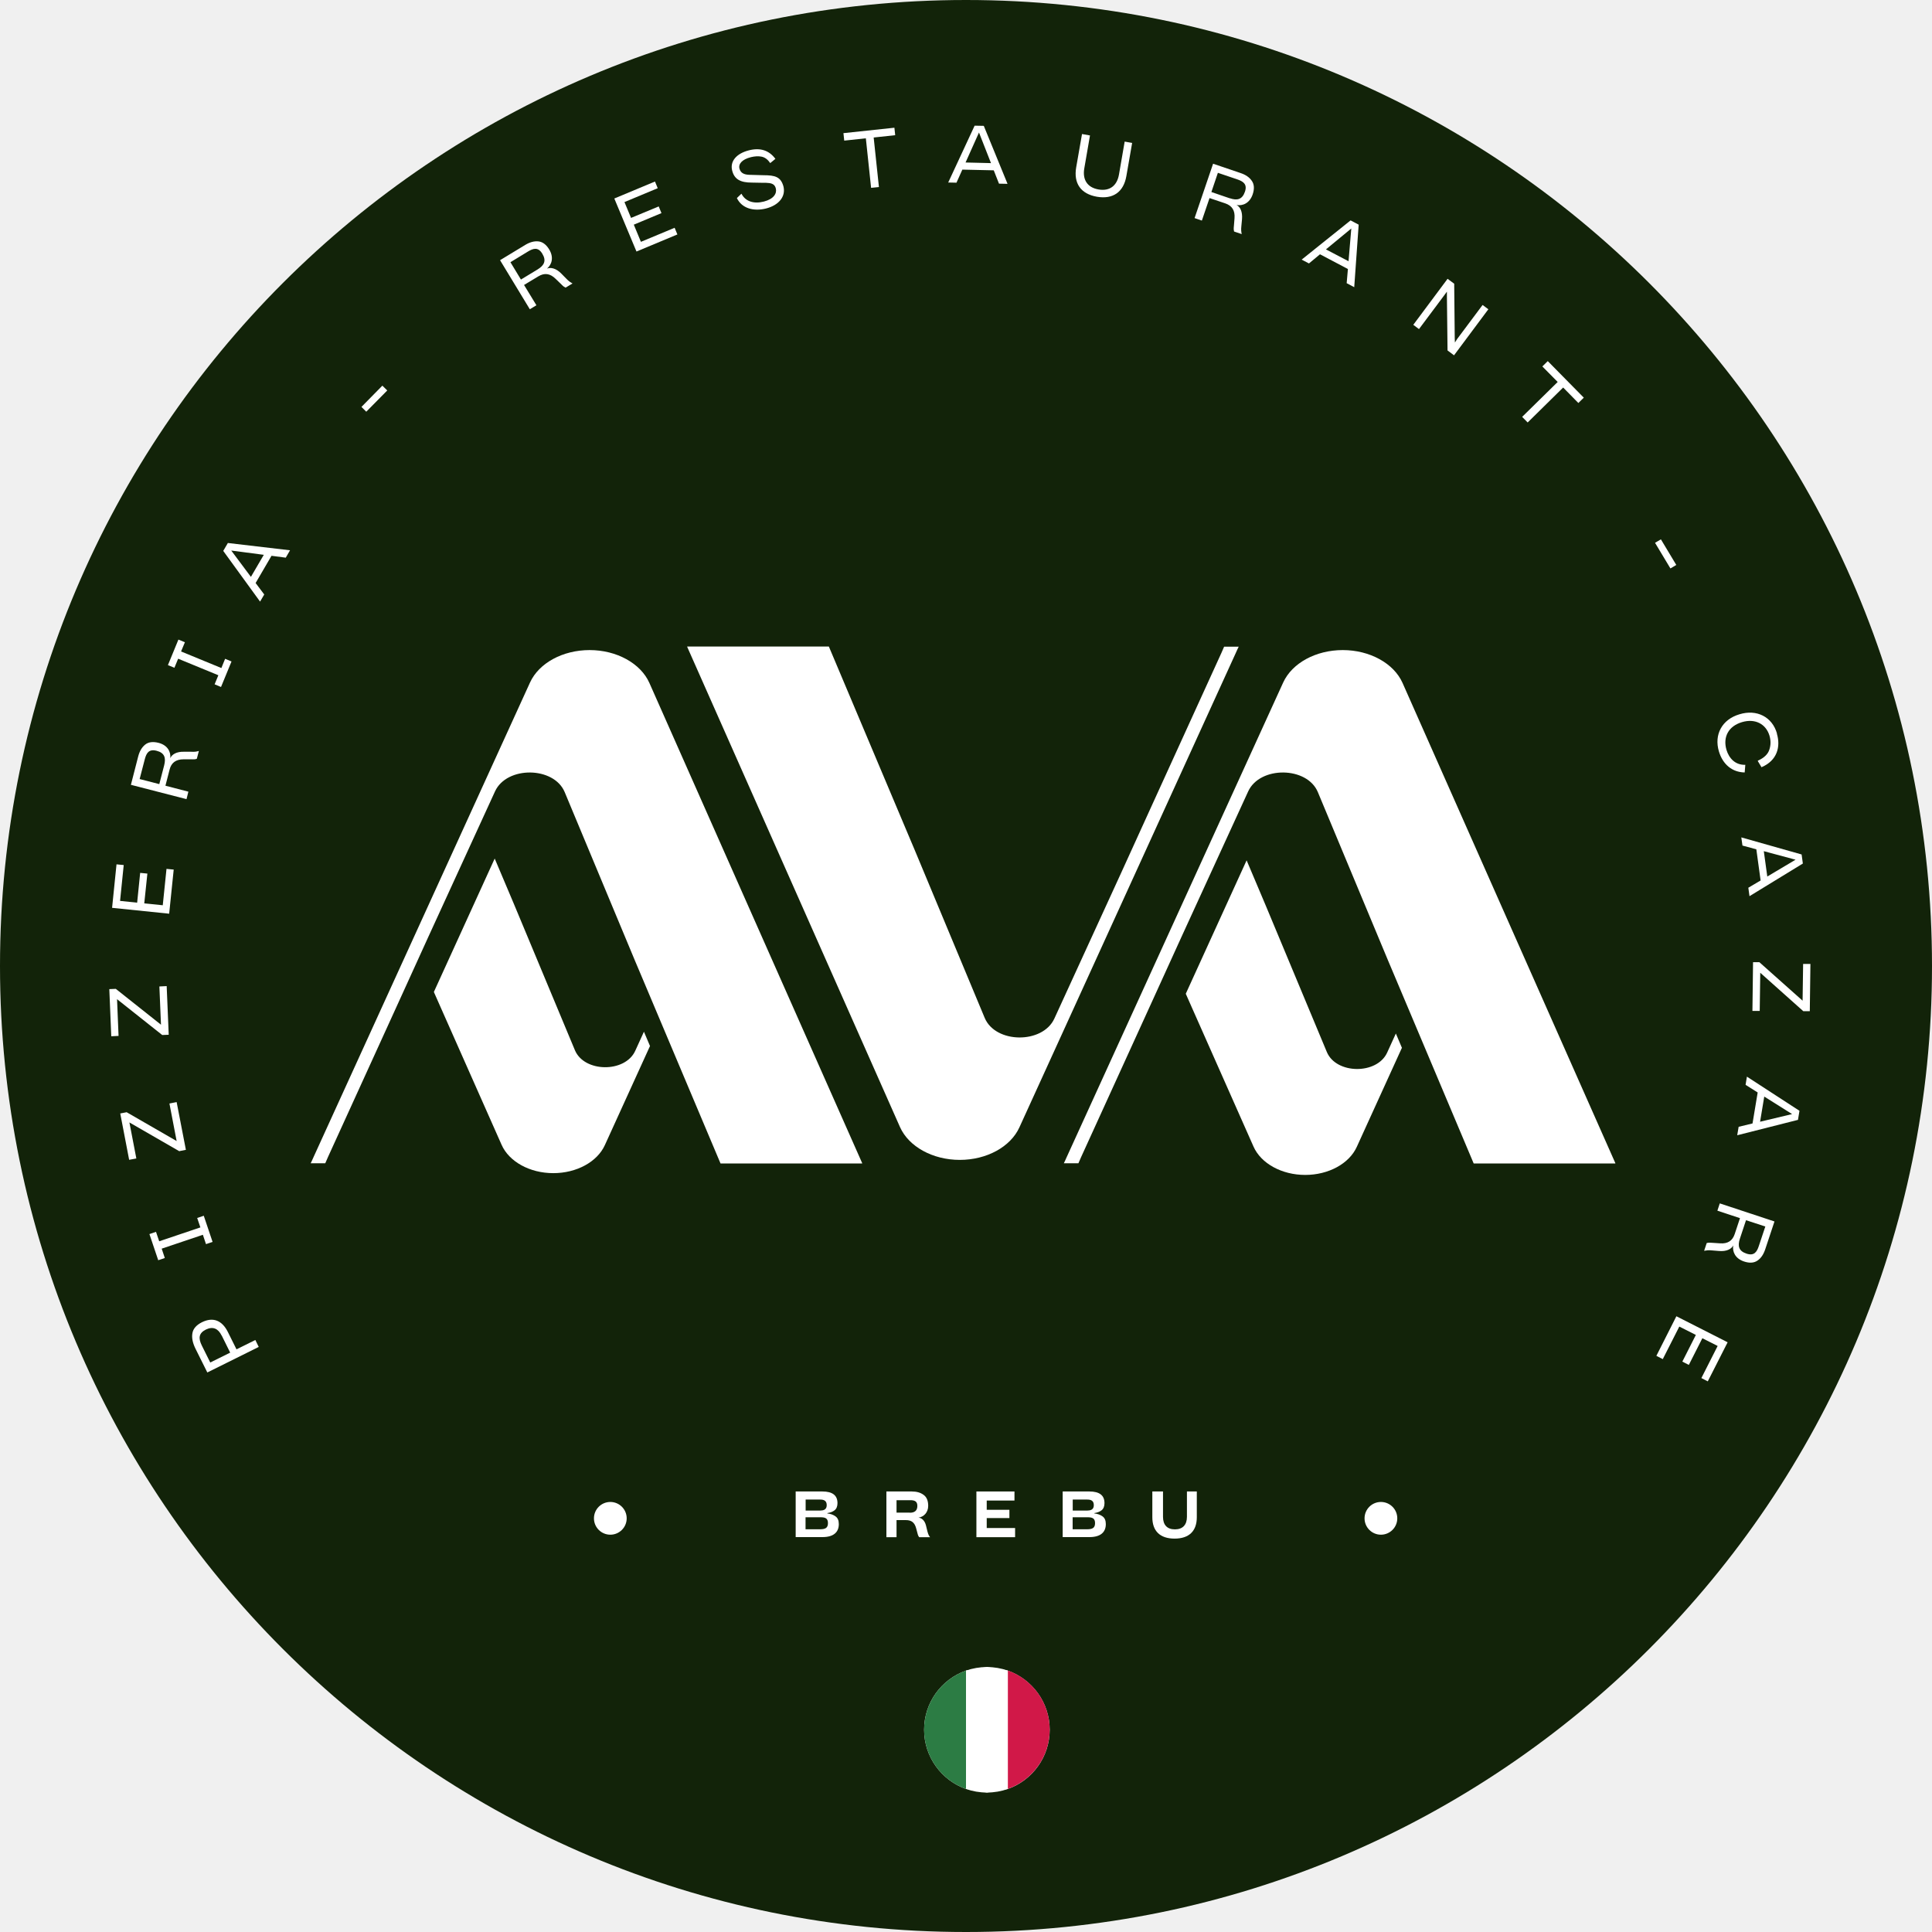
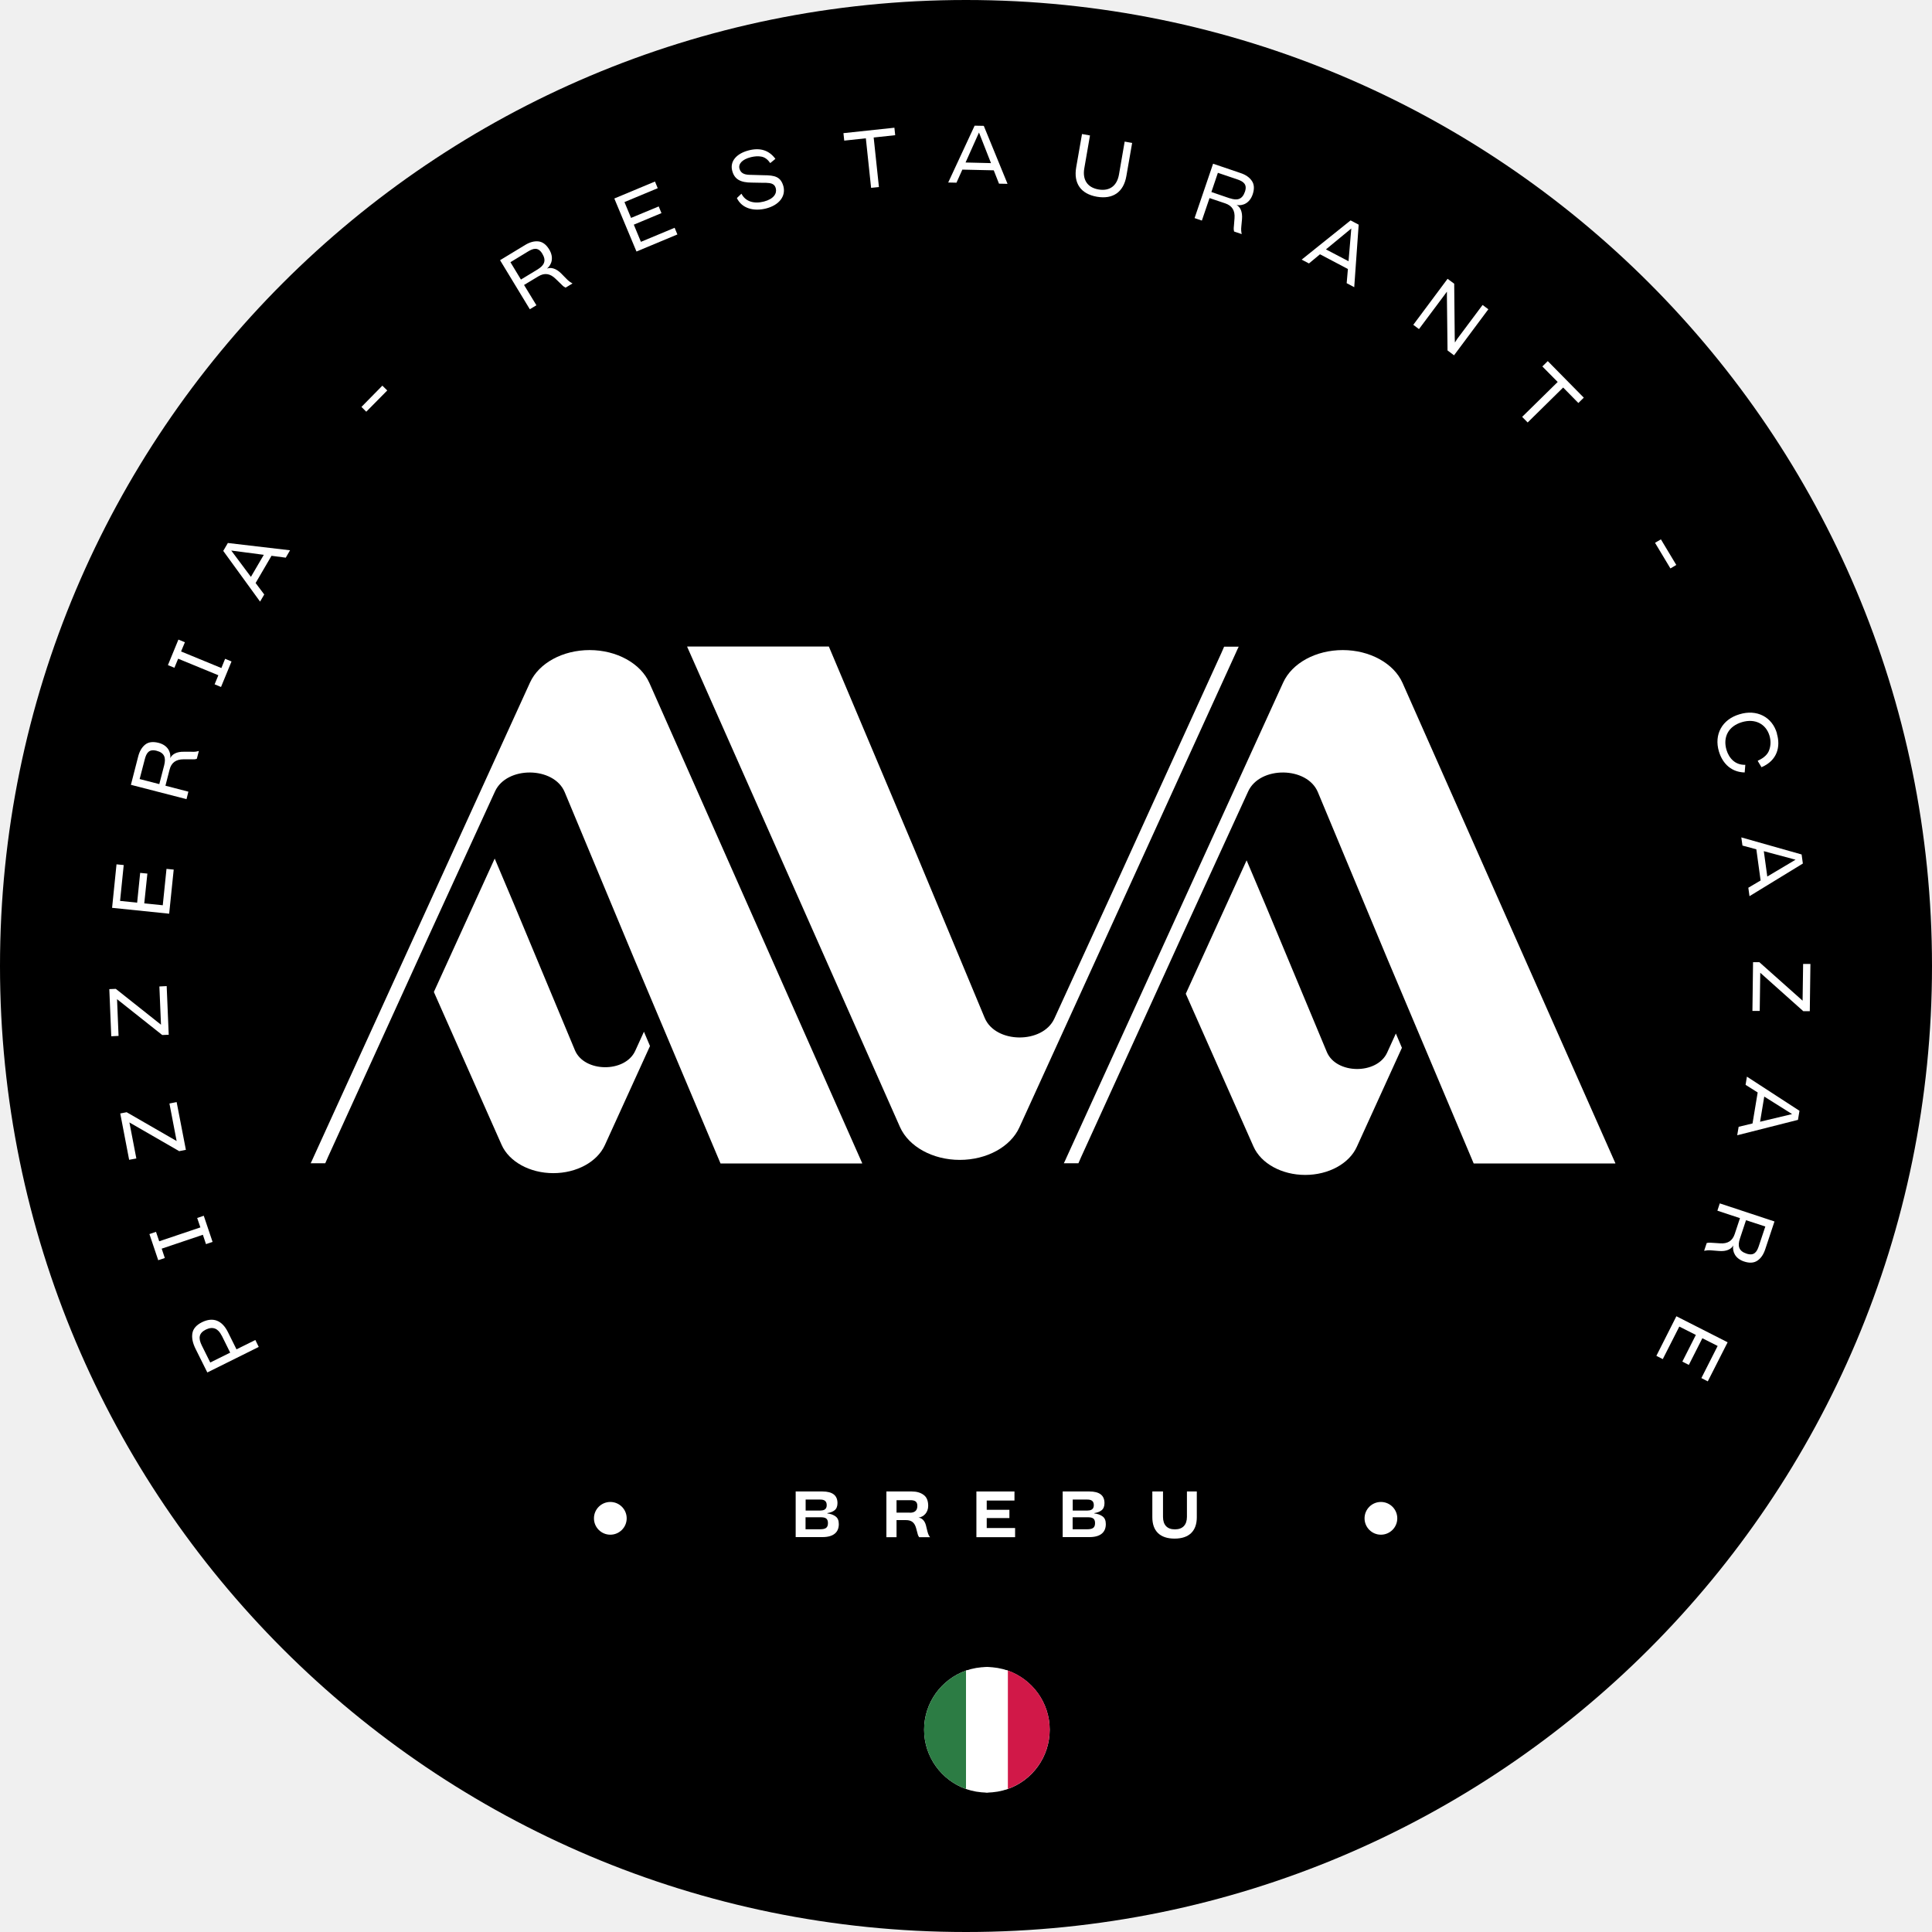
<svg xmlns="http://www.w3.org/2000/svg" preserveAspectRatio="none" overflow="visible" style="display: block;" width="217.22" height="217.22" viewBox="0 0 217.22 217.22" fill="none">
  <g id="Layer_1" clip-path="url(#clip0_0_126)">
-     <path id="Vector" d="M108.61 217.22C168.594 217.22 217.22 168.594 217.22 108.61C217.22 48.626 168.594 0 108.61 0C48.626 0 0 48.626 0 108.61C0 168.594 48.626 217.22 108.61 217.22Z" fill="#122309" />
+     <path id="Vector" d="M108.61 217.22C168.594 217.22 217.22 168.594 217.22 108.61C217.22 48.626 168.594 0 108.61 0C48.626 0 0 48.626 0 108.61C0 168.594 48.626 217.22 108.61 217.22Z" fill="#000000" />
    <path id="Vector_2" d="M89.45 167.69H92.46C93.59 167.69 94.16 168.12 94.16 169C94.16 169.36 94.05 169.63 93.84 169.8C93.63 169.97 93.35 170.07 93.02 170.12V170.16C93.39 170.2 93.69 170.31 93.94 170.49C94.19 170.67 94.31 170.95 94.31 171.36C94.31 172.27 93.72 172.82 92.47 172.82H89.46V167.68L89.45 167.69ZM92.26 169.83C92.72 169.83 92.95 169.63 92.95 169.23C92.95 168.74 92.65 168.6 92.22 168.6H90.58V169.84H92.26V169.83ZM92.17 171.94C92.74 171.94 93.09 171.83 93.09 171.25C93.09 170.67 92.74 170.59 92.24 170.59H90.57V171.94H92.16H92.17Z" fill="white" />
    <path id="Vector_3" d="M99.66 167.69H102.51C103.05 167.69 103.49 167.81 103.84 168.07C104.19 168.32 104.36 168.73 104.36 169.31C104.36 170.05 103.86 170.55 103.27 170.63C103.62 170.66 103.97 170.95 104.11 171.51L104.27 172.17C104.38 172.58 104.45 172.67 104.57 172.83H103.35C103.26 172.71 103.22 172.66 103.15 172.37L103 171.81C102.83 171.19 102.49 170.91 101.86 170.91H100.8V172.83H99.66V167.69ZM102.3 170.08C102.86 170.08 103.14 169.82 103.14 169.31C103.14 168.8 102.84 168.67 102.34 168.67H100.8V170.07H102.3V170.08Z" fill="white" />
    <path id="Vector_4" d="M109.78 167.69H114.06V168.71H110.94V169.75H113.49V170.68H110.94V171.8H114.13V172.83H109.78V167.69Z" fill="white" />
    <path id="Vector_5" d="M119.47 167.69H122.48C123.61 167.69 124.18 168.12 124.18 169C124.18 169.36 124.07 169.63 123.86 169.8C123.65 169.97 123.37 170.07 123.04 170.12V170.16C123.41 170.2 123.71 170.31 123.96 170.49C124.21 170.67 124.33 170.95 124.33 171.36C124.33 172.27 123.74 172.82 122.49 172.82H119.48V167.68L119.47 167.69ZM122.29 169.83C122.75 169.83 122.98 169.63 122.98 169.23C122.98 168.74 122.68 168.6 122.25 168.6H120.61V169.84H122.29V169.83ZM122.2 171.94C122.77 171.94 123.12 171.83 123.12 171.25C123.12 170.67 122.77 170.59 122.27 170.59H120.6V171.94H122.19H122.2Z" fill="white" />
    <path id="Vector_6" d="M129.56 167.69H130.76V170.54C130.76 171.45 131.22 171.95 132.1 171.95C132.98 171.95 133.45 171.44 133.45 170.54V167.69H134.56V170.59C134.56 172.14 133.69 172.99 132.06 172.99C130.43 172.99 129.56 172.14 129.56 170.59V167.69Z" fill="white" />
    <path id="Vector_7" d="M68.62 172.55C69.636 172.55 70.46 171.726 70.46 170.71C70.46 169.694 69.636 168.87 68.62 168.87C67.604 168.87 66.78 169.694 66.78 170.71C66.78 171.726 67.604 172.55 68.62 172.55Z" fill="white" />
    <path id="Vector_8" d="M155.26 172.55C156.276 172.55 157.1 171.726 157.1 170.71C157.1 169.694 156.276 168.87 155.26 168.87C154.244 168.87 153.42 169.694 153.42 170.71C153.42 171.726 154.244 172.55 155.26 172.55Z" fill="white" />
    <path id="Vector_9" d="M103.9 194.48C103.9 191.41 105.86 188.8 108.61 187.83C109.35 187.57 110.14 187.43 110.96 187.43C111.78 187.43 112.58 187.57 113.31 187.83C116.05 188.8 118.02 191.41 118.02 194.48C118.02 197.55 116.06 200.17 113.31 201.14C112.58 201.4 111.78 201.54 110.96 201.54C110.14 201.54 109.34 201.4 108.61 201.14C105.87 200.17 103.9 197.55 103.9 194.48Z" fill="white" />
    <path id="Vector_10" d="M113.31 201.13V187.82C116.05 188.79 118.02 191.4 118.02 194.47C118.02 197.54 116.06 200.16 113.31 201.13Z" fill="#D11848" />
    <path id="Vector_11" d="M110.96 187.42L113.31 187.82V201.13L110.96 201.54L108.6 201.13V187.82L110.96 187.42Z" fill="white" />
    <path id="Vector_12" d="M103.9 194.48C103.9 191.41 105.86 188.8 108.61 187.83V201.14C105.87 200.17 103.9 197.55 103.9 194.48Z" fill="#2C7C44" />
    <path id="Vector_13" d="M96.93 130.81H81.01L71.86 109.12L71.39 108.01L63.49 89.06C62.28 86.16 56.98 86.11 55.66 88.97L48.16 105.33L44.8 112.71L36.87 130.1C36.76 130.34 36.66 130.58 36.57 130.79H34.93C35.04 130.58 35.14 130.34 35.25 130.1L59.59 76.74C60.59 74.55 63.27 73.09 66.29 73.09C69.33 73.09 72.03 74.58 73.01 76.78L96.94 130.78L96.93 130.81Z" fill="white" />
    <path id="Vector_14" d="M181.61 130.81H165.69L156.54 109.12L156.07 108.01L148.17 89.06C146.96 86.16 141.66 86.11 140.34 88.97L132.84 105.33L129.48 112.71L121.55 130.1C121.44 130.34 121.34 130.58 121.25 130.79H119.61C119.72 130.58 119.82 130.34 119.93 130.1L144.27 76.74C145.27 74.55 147.95 73.09 150.97 73.09C154.01 73.09 156.71 74.58 157.69 76.78L181.62 130.78L181.61 130.81Z" fill="white" />
    <path id="Vector_15" d="M77.27 72.69H93.19L102.34 94.38L102.81 95.49L110.71 114.44C111.92 117.34 117.22 117.39 118.54 114.53L126.04 98.17L129.4 90.79L137.33 73.4C137.44 73.16 137.54 72.92 137.63 72.71H139.27C139.16 72.92 139.06 73.16 138.95 73.4L114.61 126.76C113.61 128.95 110.93 130.41 107.91 130.41C104.87 130.41 102.17 128.92 101.19 126.72L77.26 72.72L77.27 72.69Z" fill="white" />
    <path id="Vector_16" d="M73.07 117.63L68.01 128.74C67.15 130.64 64.82 131.9 62.21 131.9C60.89 131.9 59.65 131.58 58.63 131.02C57.61 130.46 56.81 129.66 56.39 128.7L49.47 113.09L48.78 111.53L55.62 96.53L56.31 98.16L57.38 100.69L57.79 101.66L64.64 118.08C65.69 120.59 70.28 120.64 71.42 118.15L72.4 116L73.09 117.63H73.07Z" fill="white" />
    <path id="Vector_17" d="M157.61 117.83L152.55 128.94C151.69 130.84 149.36 132.1 146.75 132.1C145.43 132.1 144.19 131.78 143.17 131.22C142.15 130.66 141.35 129.86 140.93 128.9L134.01 113.29L133.32 111.73L140.16 96.73L140.85 98.36L141.92 100.89L142.33 101.86L149.18 118.28C150.23 120.79 154.82 120.84 155.96 118.35L156.94 116.2L157.63 117.83H157.61Z" fill="white" />
    <path id="Vector_18" d="M23.31 154.31L22.01 151.7C21.67 151.03 21.54 150.43 21.63 149.91C21.71 149.4 22.07 148.98 22.71 148.66C23.97 148.04 24.97 148.47 25.61 149.74L26.59 151.71L28.71 150.66L29.09 151.44L23.31 154.31ZM24.92 150.16C24.54 149.39 23.96 149.09 23.14 149.49C22.35 149.89 22.28 150.45 22.69 151.28L23.64 153.19L25.88 152.08L24.93 150.16H24.92Z" fill="white" />
    <path id="Vector_19" d="M17.9 139.56L22.53 138L22.17 136.94L22.91 136.69L23.9 139.63L23.16 139.88L22.81 138.83L18.18 140.39L18.53 141.44L17.79 141.69L16.8 138.75L17.54 138.5L17.9 139.56Z" fill="white" />
    <path id="Vector_20" d="M20.17 129.44L14.55 126.2L15.33 130.25L14.52 130.4L13.52 125.19L14.24 125.05L19.86 128.29L19.05 124.07L19.86 123.91L20.9 129.28L20.18 129.42L20.17 129.44Z" fill="white" />
    <path id="Vector_21" d="M18.24 116.37L13.16 112.34L13.33 116.47L12.51 116.51L12.29 111.21L13.02 111.18L18.1 115.21L17.92 110.91L18.74 110.87L18.97 116.34L18.24 116.37Z" fill="white" />
    <path id="Vector_22" d="M12.6 102.09L13.1 97.18L13.91 97.26L13.5 101.29L15.42 101.49L15.76 98.14L16.57 98.22L16.22 101.57L18.3 101.78L18.72 97.69L19.53 97.77L19.02 102.73L12.6 102.07V102.09Z" fill="white" />
    <path id="Vector_23" d="M14.72 88.23L15.54 85.04C15.69 84.46 15.95 84.02 16.32 83.72C16.69 83.42 17.2 83.36 17.83 83.52C18.84 83.78 19.22 84.53 19.15 85.24C19.32 84.83 19.84 84.49 20.72 84.52H21.46C21.91 84.55 22.12 84.5 22.36 84.43L22.13 85.31C22.05 85.34 21.97 85.36 21.89 85.37C21.8 85.37 21.65 85.38 21.41 85.37H20.65C19.77 85.37 19.26 85.76 19.07 86.52L18.6 88.34L21.18 89.01L20.97 89.85L14.72 88.24V88.23ZM18.46 86.04C18.67 85.21 18.51 84.64 17.6 84.41C16.74 84.19 16.46 84.67 16.28 85.36L15.7 87.59L17.91 88.16L18.46 86.04Z" fill="white" />
    <path id="Vector_24" d="M20.37 73.25L24.89 75.11L25.31 74.07L26.03 74.37L24.85 77.24L24.13 76.94L24.55 75.92L20.03 74.06L19.61 75.08L18.88 74.78L20.06 71.91L20.79 72.21L20.36 73.24L20.37 73.25Z" fill="white" />
    <path id="Vector_25" d="M30.52 62.5L28.74 65.55L29.71 66.84L29.24 67.64L25.1 61.94L25.62 61.05L32.61 61.87L32.13 62.7L30.53 62.49L30.52 62.5ZM29.66 62.38L26 61.9L28.21 64.86L29.66 62.38Z" fill="white" />
    <path id="Vector_26" d="M40.64 45.75L42.99 43.36L43.54 43.9L41.18 46.29L40.64 45.75Z" fill="white" />
    <path id="Vector_27" d="M56.23 29.25L59.05 27.54C59.56 27.23 60.06 27.09 60.53 27.14C61 27.19 61.41 27.49 61.75 28.05C62.29 28.94 62.04 29.75 61.5 30.2C61.91 30.03 62.52 30.15 63.13 30.78L63.65 31.31C63.96 31.64 64.15 31.74 64.37 31.87L63.59 32.34C63.51 32.3 63.44 32.26 63.37 32.21C63.3 32.16 63.19 32.05 63.02 31.88L62.47 31.35C61.84 30.73 61.21 30.66 60.53 31.07L58.92 32.04L60.31 34.32L59.57 34.77L56.22 29.25H56.23ZM60.45 30.29C61.18 29.84 61.46 29.32 60.97 28.52C60.51 27.76 59.97 27.91 59.36 28.28L57.39 29.48L58.57 31.43L60.45 30.29Z" fill="white" />
    <path id="Vector_28" d="M69.09 22.31L73.64 20.41L73.95 21.16L70.21 22.72L70.95 24.5L74.06 23.21L74.37 23.96L71.26 25.26L72.06 27.19L75.85 25.61L76.16 26.36L71.56 28.28L69.07 22.32L69.09 22.31Z" fill="white" />
    <path id="Vector_29" d="M83.35 21.79H83.37C83.82 22.66 84.77 22.95 85.89 22.66C87.01 22.37 87.36 21.74 87.23 21.2C87.18 20.99 87.09 20.85 86.97 20.76C86.73 20.58 86.4 20.54 85.62 20.55L84.54 20.53C83.26 20.53 82.57 20.17 82.32 19.18C82.05 18.12 82.82 17.25 84.21 16.9C85.48 16.58 86.47 16.9 87.18 17.86L86.62 18.32C86.62 18.32 86.59 18.32 86.58 18.32C86.31 17.91 85.98 17.68 85.61 17.61C85.24 17.54 84.85 17.57 84.43 17.67C83.43 17.92 83 18.43 83.14 18.96C83.3 19.58 83.87 19.66 84.45 19.66L85.84 19.7C87.16 19.7 87.78 19.89 88.08 20.94C88.38 22.1 87.55 23.08 86.13 23.44C84.75 23.79 83.41 23.44 82.85 22.27L83.37 21.77L83.35 21.79Z" fill="white" />
    <path id="Vector_30" d="M97.35 15.55L94.92 15.81L94.83 14.97L100.56 14.36L100.65 15.2L98.23 15.46L98.82 21.03L97.94 21.12L97.35 15.55Z" fill="white" />
    <path id="Vector_31" d="M111.73 19.15L108.2 19.07L107.54 20.54L106.61 20.52L109.58 14.13L110.61 14.15L113.28 20.67L112.32 20.65L111.73 19.15ZM111.42 18.34L110.07 14.9L108.56 18.27L111.43 18.34H111.42Z" fill="white" />
    <path id="Vector_32" d="M121.66 15.07L122.55 15.23L121.91 18.93C121.69 20.2 122.25 21.08 123.5 21.3C124.76 21.52 125.59 20.89 125.81 19.62L126.45 15.92L127.29 16.07L126.64 19.8C126.33 21.59 125.14 22.43 123.33 22.12C121.51 21.8 120.69 20.61 121 18.81L121.65 15.09L121.66 15.07Z" fill="white" />
    <path id="Vector_33" d="M136.37 18.4L139.49 19.46C140.06 19.65 140.48 19.94 140.75 20.34C141.02 20.73 141.05 21.24 140.84 21.86C140.5 22.85 139.72 23.17 139.03 23.05C139.43 23.25 139.72 23.79 139.64 24.67L139.57 25.41C139.52 25.86 139.56 26.07 139.61 26.32L138.75 26.03C138.73 25.95 138.72 25.86 138.71 25.78C138.71 25.69 138.71 25.54 138.74 25.3L138.8 24.54C138.87 23.66 138.52 23.13 137.77 22.87L135.99 22.27L135.13 24.8L134.31 24.52L136.39 18.41L136.37 18.4ZM138.28 22.29C139.09 22.57 139.67 22.44 139.97 21.56C140.26 20.72 139.79 20.4 139.12 20.17L136.93 19.43L136.2 21.59L138.28 22.3V22.29Z" fill="white" />
    <path id="Vector_34" d="M151.54 30.24L148.41 28.59L147.17 29.62L146.35 29.19L151.85 24.78L152.76 25.26L152.26 32.29L151.41 31.84L151.55 30.23L151.54 30.24ZM151.62 29.37L151.93 25.69L149.08 28.04L151.62 29.37Z" fill="white" />
    <path id="Vector_35" d="M162.76 31.35L163.5 31.9L163.56 38L163.58 38.51L163.82 38.13L166.69 34.29L167.34 34.77L163.48 39.95L162.75 39.4L162.68 33.29V32.79L162.41 33.16L159.54 37L158.9 36.52L162.76 31.34V31.35Z" fill="white" />
    <path id="Vector_36" d="M175.13 42.94L173.41 41.2L174.02 40.6L178.07 44.71L177.46 45.31L175.75 43.57L171.76 47.5L171.14 46.87L175.14 42.94H175.13Z" fill="white" />
    <path id="Vector_37" d="M186.74 60.64L188.47 63.52L187.81 63.91L186.08 61.03L186.74 60.64Z" fill="white" />
    <path id="Vector_38" d="M199.78 82.49C200.21 83.93 199.84 85.5 198.05 86.26L197.63 85.56L197.65 85.52C198.34 85.21 198.77 84.8 198.93 84.29C199.1 83.79 199.11 83.27 198.95 82.72C198.56 81.41 197.35 80.75 195.86 81.19C194.31 81.65 193.7 82.89 194.11 84.3C194.39 85.24 195.09 86.03 196.23 85.99L196.16 86.85C194.75 86.82 193.7 85.95 193.26 84.48C192.7 82.59 193.61 80.89 195.57 80.31C197.51 79.71 199.26 80.6 199.79 82.47L199.78 82.49Z" fill="white" />
    <path id="Vector_39" d="M197.95 98.99L197.47 95.49L195.91 95.07L195.78 94.15L202.56 96.07L202.7 97.09L196.7 100.76L196.57 99.81L197.96 98.99H197.95ZM198.7 98.55L201.88 96.66L198.31 95.7L198.7 98.54V98.55Z" fill="white" />
    <path id="Vector_40" d="M197.83 108.2L202.67 112.51L202.73 108.38H203.55L203.48 113.69H202.75L197.91 109.37L197.85 113.66H197.03L197.1 108.18H197.83V108.2Z" fill="white" />
    <path id="Vector_41" d="M197.04 126.32L197.62 122.83L196.26 121.97L196.41 121.05L202.32 124.89L202.15 125.91L195.32 127.64L195.48 126.69L197.05 126.31L197.04 126.32ZM197.89 126.12L201.49 125.26L198.36 123.29L197.89 126.12Z" fill="white" />
    <path id="Vector_42" d="M199.51 137.33L198.47 140.46C198.28 141.03 198 141.46 197.6 141.73C197.21 142 196.7 142.04 196.08 141.83C195.09 141.5 194.76 140.73 194.87 140.03C194.67 140.43 194.13 140.73 193.25 140.65L192.51 140.59C192.06 140.54 191.85 140.59 191.6 140.63L191.89 139.76C191.98 139.74 192.06 139.72 192.14 139.72C192.23 139.72 192.38 139.72 192.62 139.74L193.38 139.79C194.26 139.86 194.79 139.5 195.04 138.74L195.63 136.96L193.09 136.12L193.36 135.3L199.5 137.33H199.51ZM195.62 139.27C195.35 140.08 195.48 140.66 196.37 140.95C197.21 141.23 197.53 140.77 197.75 140.09L198.48 137.9L196.31 137.19L195.62 139.27Z" fill="white" />
    <path id="Vector_43" d="M194.24 150.92L192.01 155.31L191.29 154.94L193.12 151.33L191.4 150.46L189.88 153.46L189.15 153.09L190.67 150.09L188.81 149.15L186.95 152.81L186.23 152.44L188.48 147.99L194.23 150.91L194.24 150.92Z" fill="white" />
  </g>
  <defs>
    <clipPath id="clip0_0_126">
      <rect width="217.22" height="217.22" fill="white" />
    </clipPath>
  </defs>
</svg>
